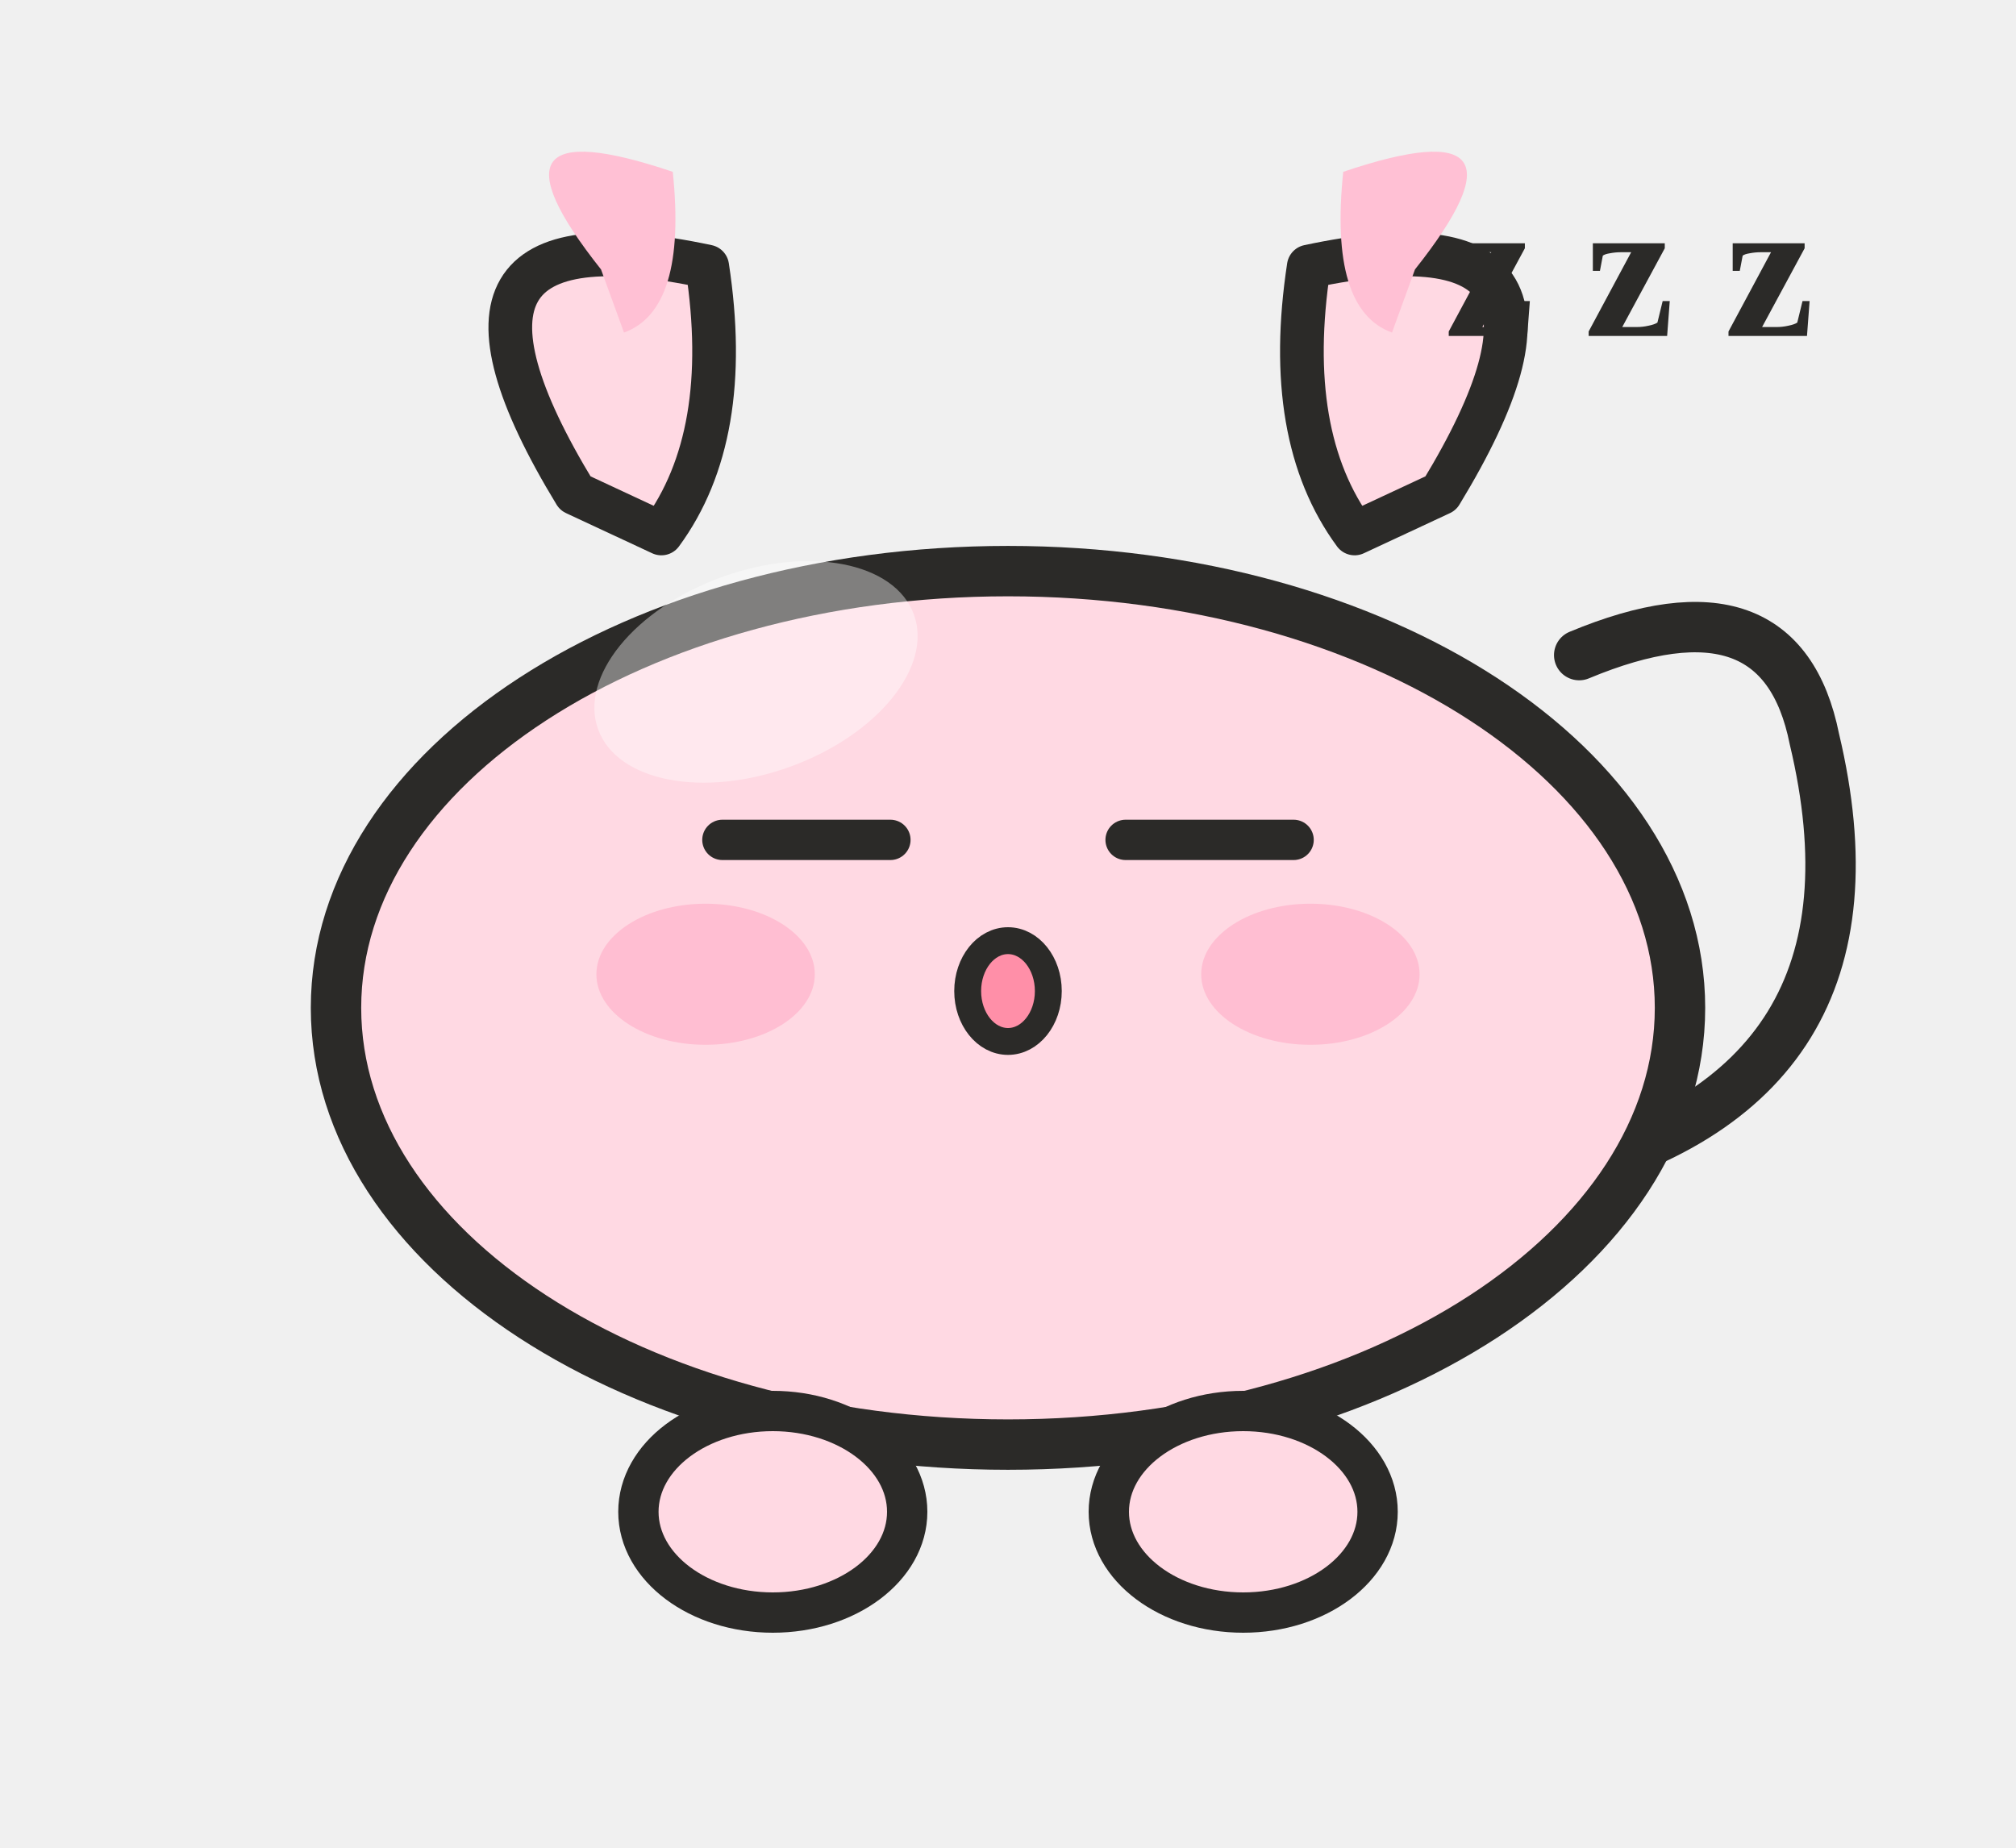
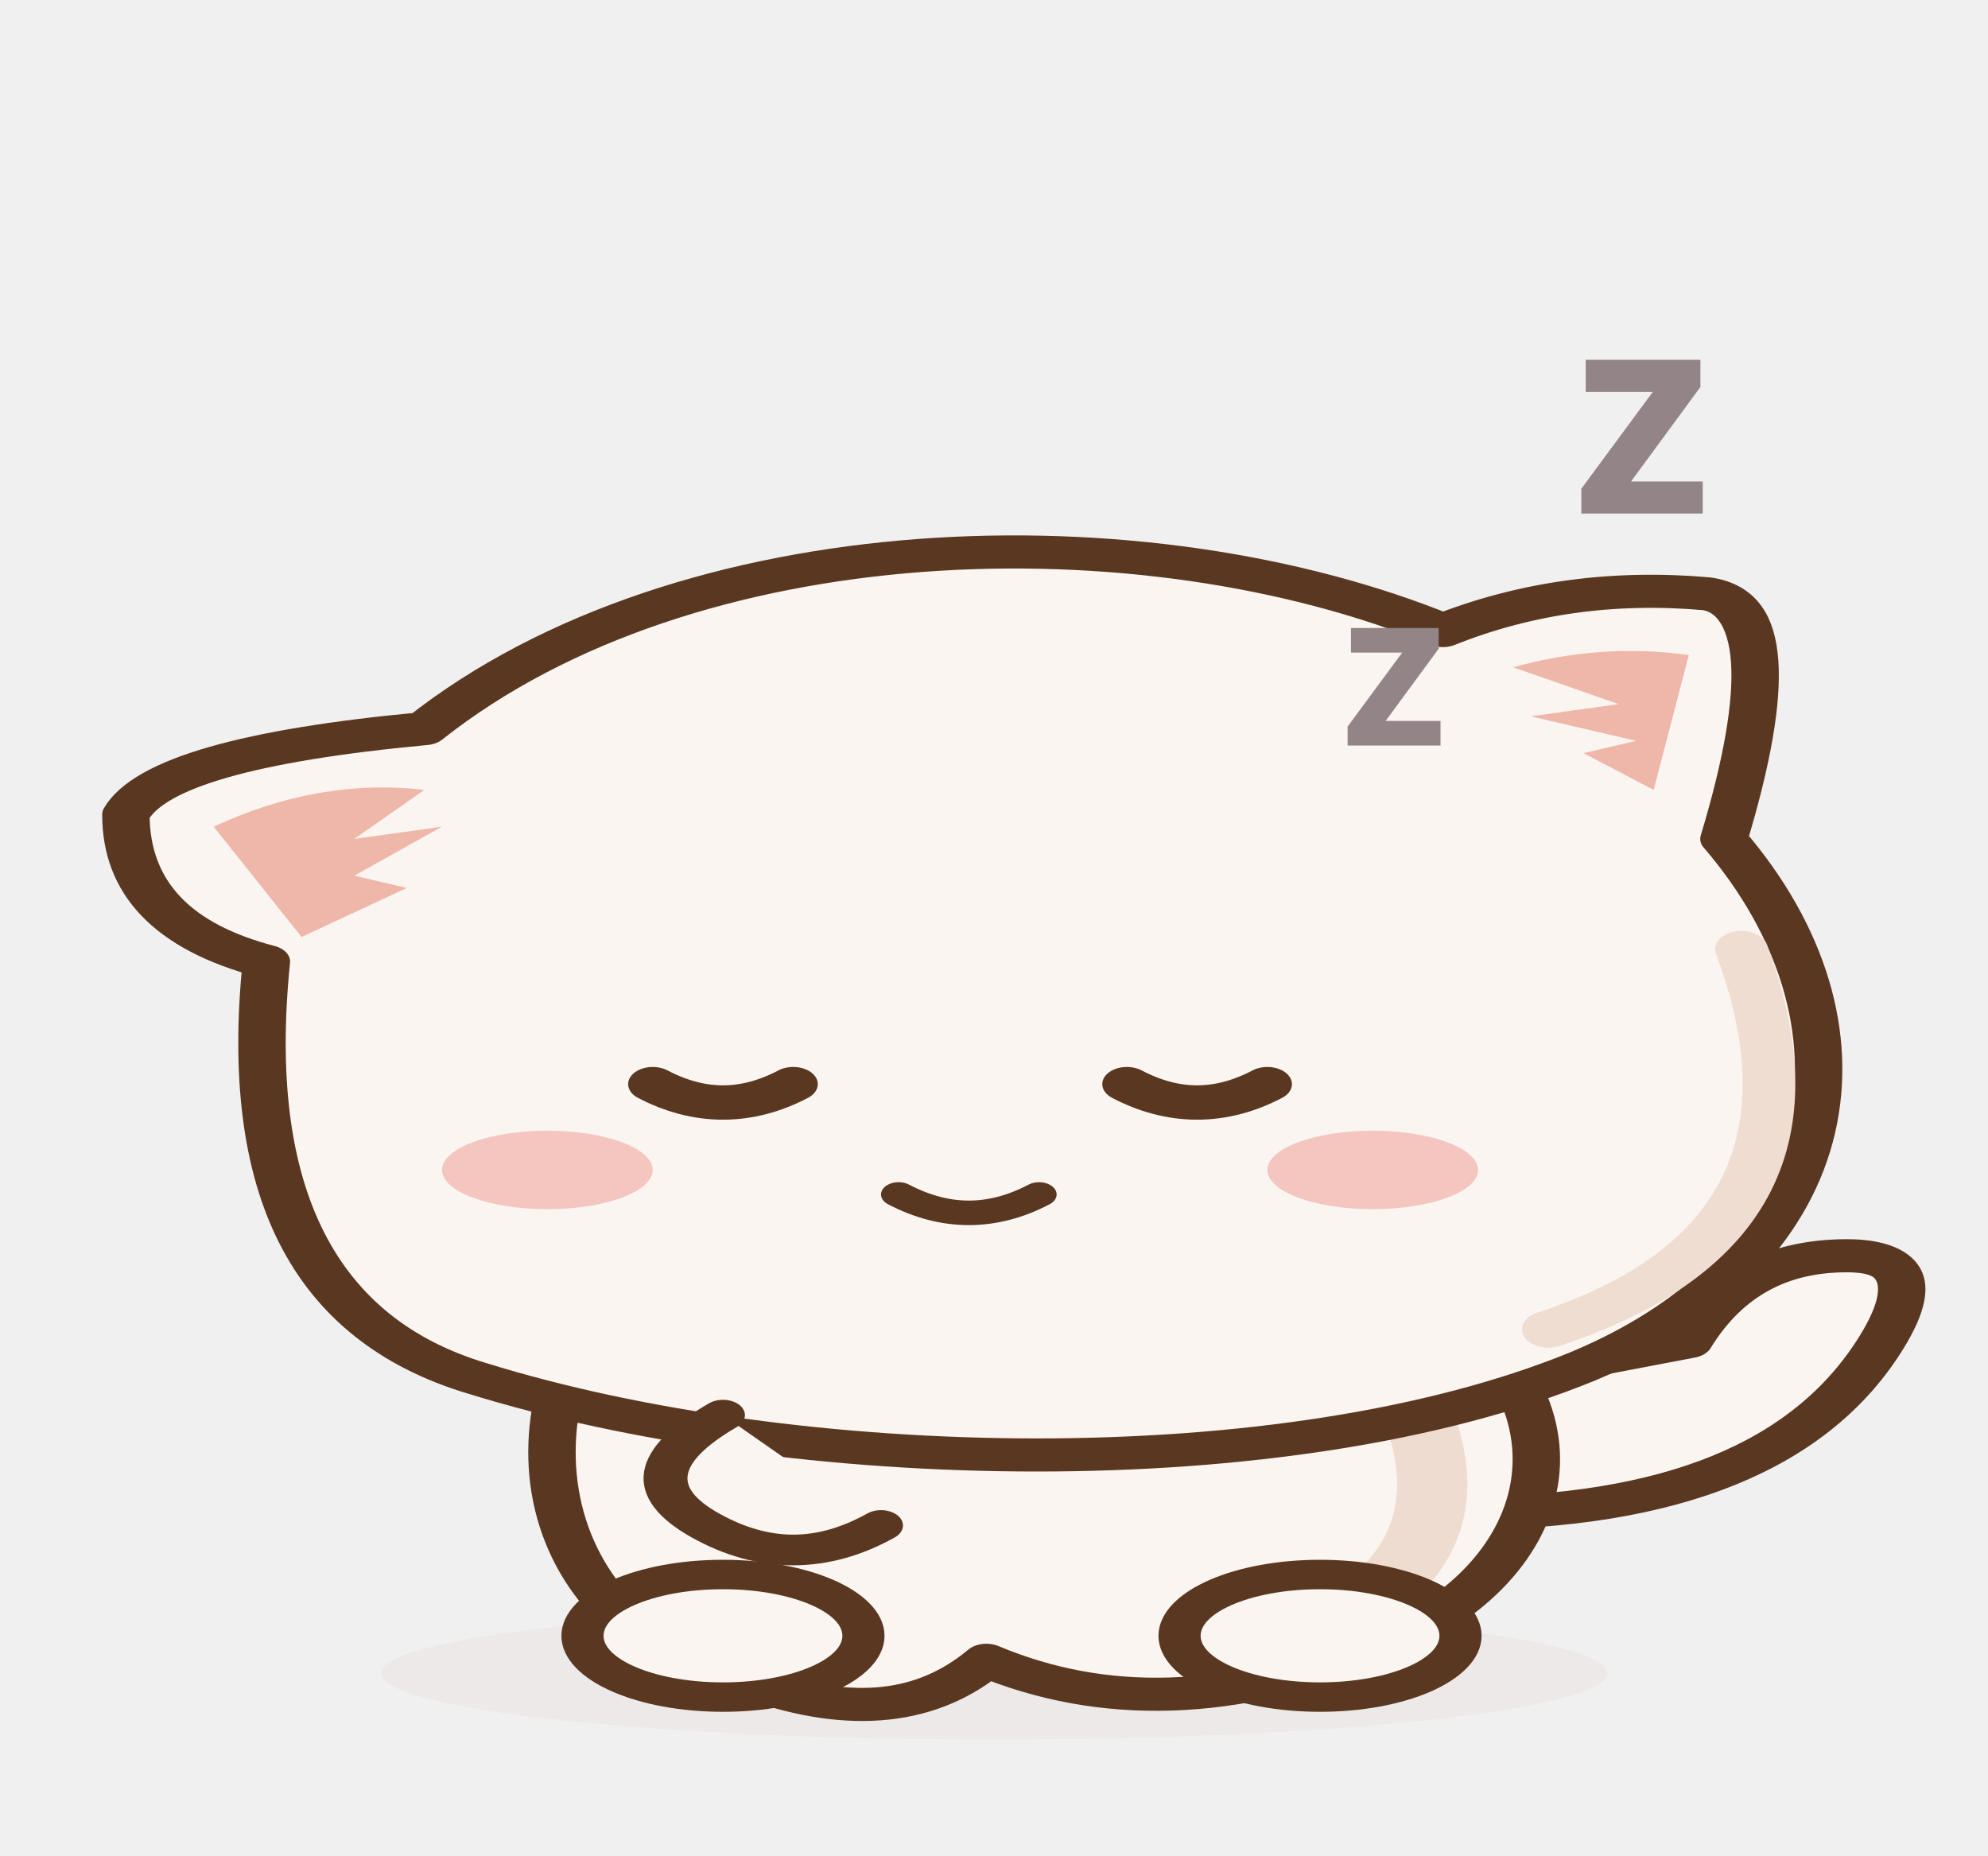
- <svg xmlns="http://www.w3.org/2000/svg" viewBox="0 0 120 110" aria-hidden="true" role="img">
-   <g transform="rotate(0 60 62)">
-     <path d="M 92 70 Q 113 65 108 44 Q 106 34 94 39" fill="none" stroke="var(--ink, #2b2a28)" stroke-width="3" stroke-linecap="round" />
-     <ellipse cx="60" cy="60" rx="40" ry="26" fill="var(--mochi-fill, #ffd9e3)" stroke="var(--ink, #2b2a28)" stroke-width="3" />
-     <ellipse cx="45" cy="40" rx="10" ry="6" fill="#fff" opacity="0.4" transform="rotate(-20 45 40)" />
-     <path d="M 34 28 Q 30 8 46 18 Q 44 28 38 32 Z" fill="var(--mochi-fill, #ffd9e3)" stroke="var(--ink, #2b2a28)" stroke-width="2.6" stroke-linejoin="round" transform="rotate(-20 38 28)" />
-     <path d="M 40 16 Q 36 4 46 12 Q 44 20 40 20 Z" fill="var(--mochi-inner, #ffc0d4)" transform="rotate(-20 38 28)" />
-     <path d="M 86 28 Q 90 8 74 18 Q 76 28 82 32 Z" fill="var(--mochi-fill, #ffd9e3)" stroke="var(--ink, #2b2a28)" stroke-width="2.6" stroke-linejoin="round" transform="rotate(20 82 28)" />
-     <path d="M 80 16 Q 84 4 74 12 Q 76 20 80 20 Z" fill="var(--mochi-inner, #ffc0d4)" transform="rotate(20 82 28)" />
-     <ellipse cx="46" cy="90" rx="8" ry="6" fill="var(--mochi-fill, #ffd9e3)" stroke="var(--ink, #2b2a28)" stroke-width="2.4" />
-     <ellipse cx="74" cy="90" rx="8" ry="6" fill="var(--mochi-fill, #ffd9e3)" stroke="var(--ink, #2b2a28)" stroke-width="2.4" />
-     <ellipse cx="42" cy="58" rx="6.5" ry="4.2" fill="#ff9ebd" opacity="0.45" />
-     <ellipse cx="78" cy="58" rx="6.5" ry="4.2" fill="#ff9ebd" opacity="0.45" />
-     <path d="M 43 50 L 53 50" stroke="var(--ink, #2b2a28)" stroke-width="2.4" stroke-linecap="round" />
-     <path d="M 67 50 L 77 50" stroke="var(--ink, #2b2a28)" stroke-width="2.4" stroke-linecap="round" />
-     <ellipse cx="60" cy="59" rx="2.4" ry="3" fill="#ff8fa8" stroke="var(--ink, #2b2a28)" stroke-width="1.6" />
-     <text x="86" y="20" font-family="var(--font-mono, monospace)" font-weight="bold" font-size="12" fill="var(--ink, #2b2a28)">z z z</text>
+ <svg xmlns="http://www.w3.org/2000/svg" viewBox="0 0 120 112" aria-hidden="true">
+   <ellipse cx="60" cy="101" rx="37" ry="4" fill="#ece9e8" stroke="none" stroke-width="2.5" />
+   <g class="mochi-body" transform="translate(-3 24) scale(1.06 .74)">
+     <path d="M86 91Q104 91 110 77Q113 70 108 70Q102 70 99 77L88 80" fill="#faf5f1" stroke="#593720" stroke-width="2.7" stroke-linecap="round" stroke-linejoin="round" class="mochi-tail" />
+     <path d="M39 70C31 82 33 101 46 105Q54 109 59 103Q69 109 81 102C92 96 94 81 83 72Z" fill="#faf5f1" stroke="#593720" stroke-width="2.7" stroke-linecap="round" stroke-linejoin="round" class="" />
+     <path d="M83 81Q88 96 75 102" fill="none" stroke="#efdcd1" stroke-width="4" stroke-linecap="round" stroke-linejoin="round" class="" />
+     <path d="M18 46Q10 43 10 34Q12 29 27 27C42 10 68 9 85 19Q92 15 100 16Q105 17 101 36C110 51 108 70 93 79C76 89 48 88 30 80Q16 74 18 46Z" fill="#faf5f1" stroke="#593720" stroke-width="2.7" stroke-linecap="round" stroke-linejoin="round" class="" />
+     <path d="M15 35Q21 31 27 32L23 36 28 35 23 39 26 40 20 44Z" fill="#efb7aa" stroke="none" stroke-width="2.7" stroke-linecap="round" stroke-linejoin="round" class="" />
+     <path d="M89 22Q94 20 99 21L97 32 93 29 96 28 90 26 95 25Z" fill="#efb7aa" stroke="none" stroke-width="2.7" stroke-linecap="round" stroke-linejoin="round" class="" />
+     <path d="M102 45Q108 68 91 76" fill="none" stroke="#f0ddd2" stroke-width="3" stroke-linecap="round" stroke-linejoin="round" class="" />
+     <g class="mochi-face" transform="translate(0 -9)">
+       <ellipse cx="34" cy="72" rx="6" ry="3.2" fill="#f5c5bf" stroke="none" stroke-width="2.5" />
+       <ellipse cx="81" cy="72" rx="6" ry="3.2" fill="#f5c5bf" stroke="none" stroke-width="2.5" />
+       <path d="M40 65q4 3 8 0m19 0q4 3 8 0" fill="none" stroke="#593720" stroke-width="2.8" stroke-linecap="round" stroke-linejoin="round" class="" />
+       <path d="M54 74q4 3 8 0" fill="none" stroke="#593720" stroke-width="2" stroke-linecap="round" stroke-linejoin="round" class="" />
+     </g>
+     <path d="M44 83q-6 5-1 9q5 4 10 0" fill="#faf5f1" stroke="#593720" stroke-width="2.5" stroke-linecap="round" stroke-linejoin="round" class="" />
+     <ellipse cx="44" cy="101" rx="8" ry="5" fill="#faf5f1" stroke="#593720" stroke-width="2.4" />
+     <ellipse cx="78" cy="101" rx="8" ry="5" fill="#faf5f1" stroke="#593720" stroke-width="2.4" />
+   </g>
+   <g class="mochi-zzz" fill="#928487" font-family="sans-serif" font-weight="600">
+     <text x="81" y="45" font-size="13">z</text>
+     <text x="95" y="31" font-size="17">z</text>
  </g>
</svg>
